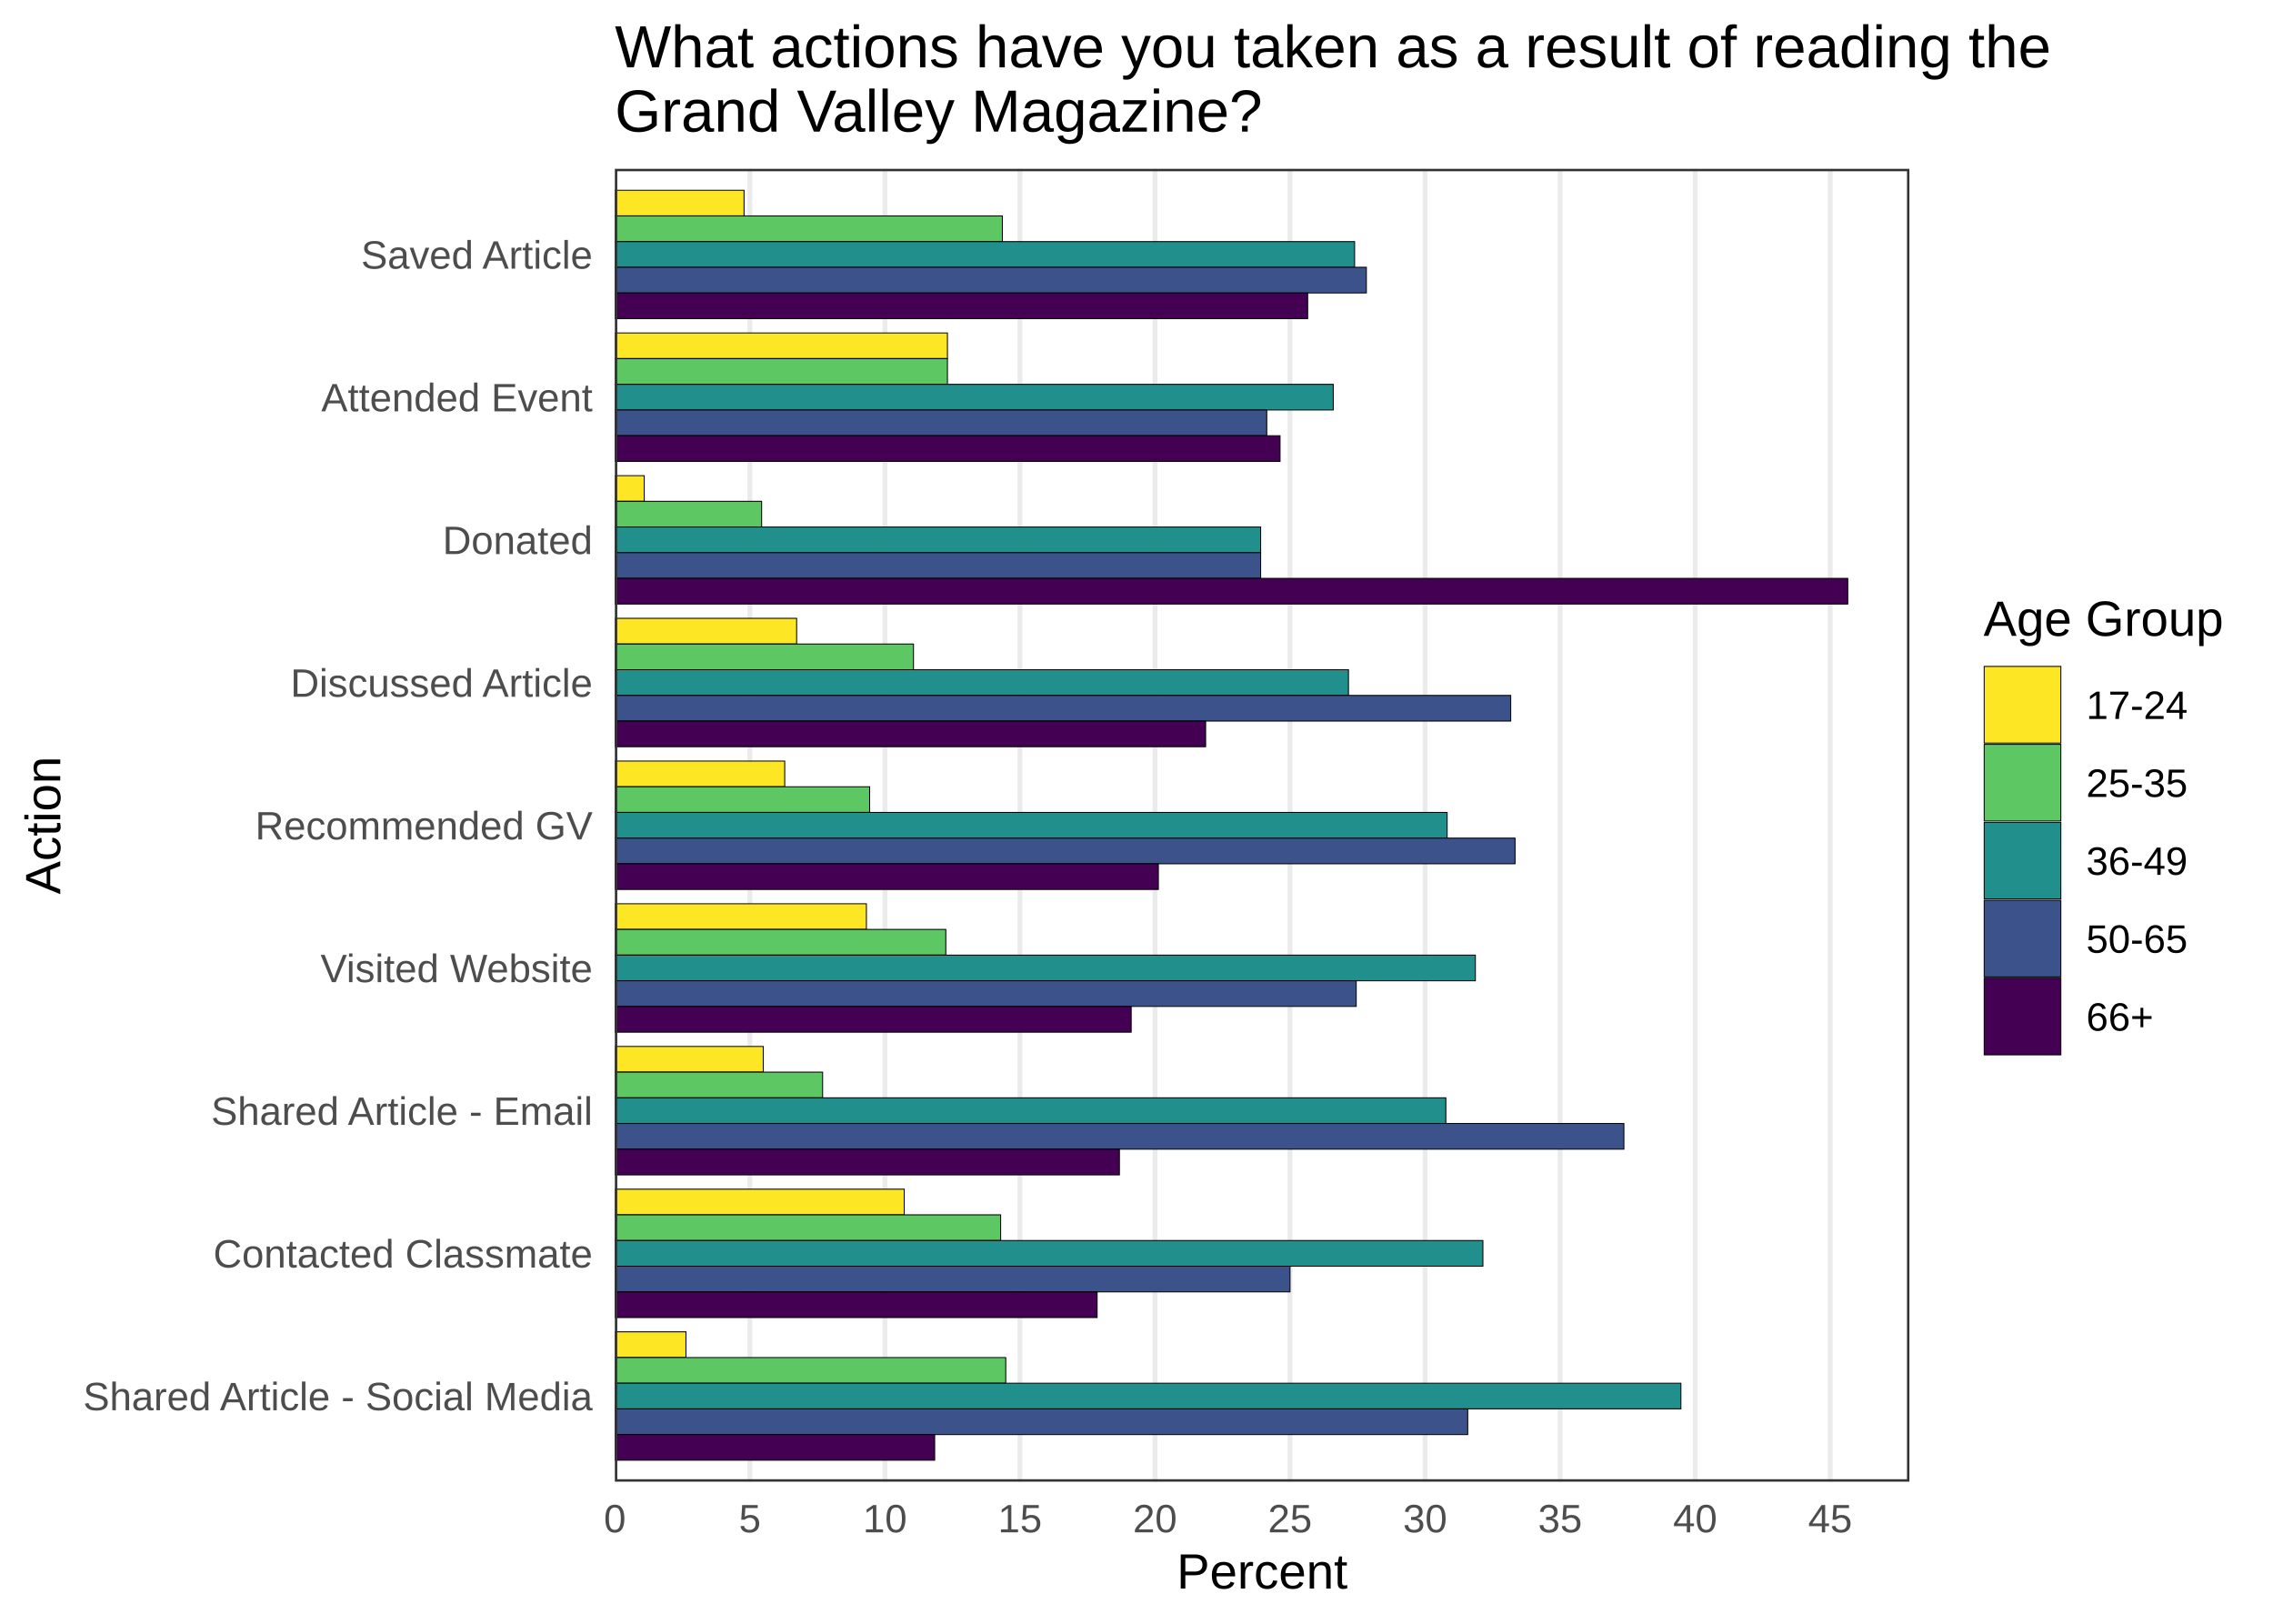
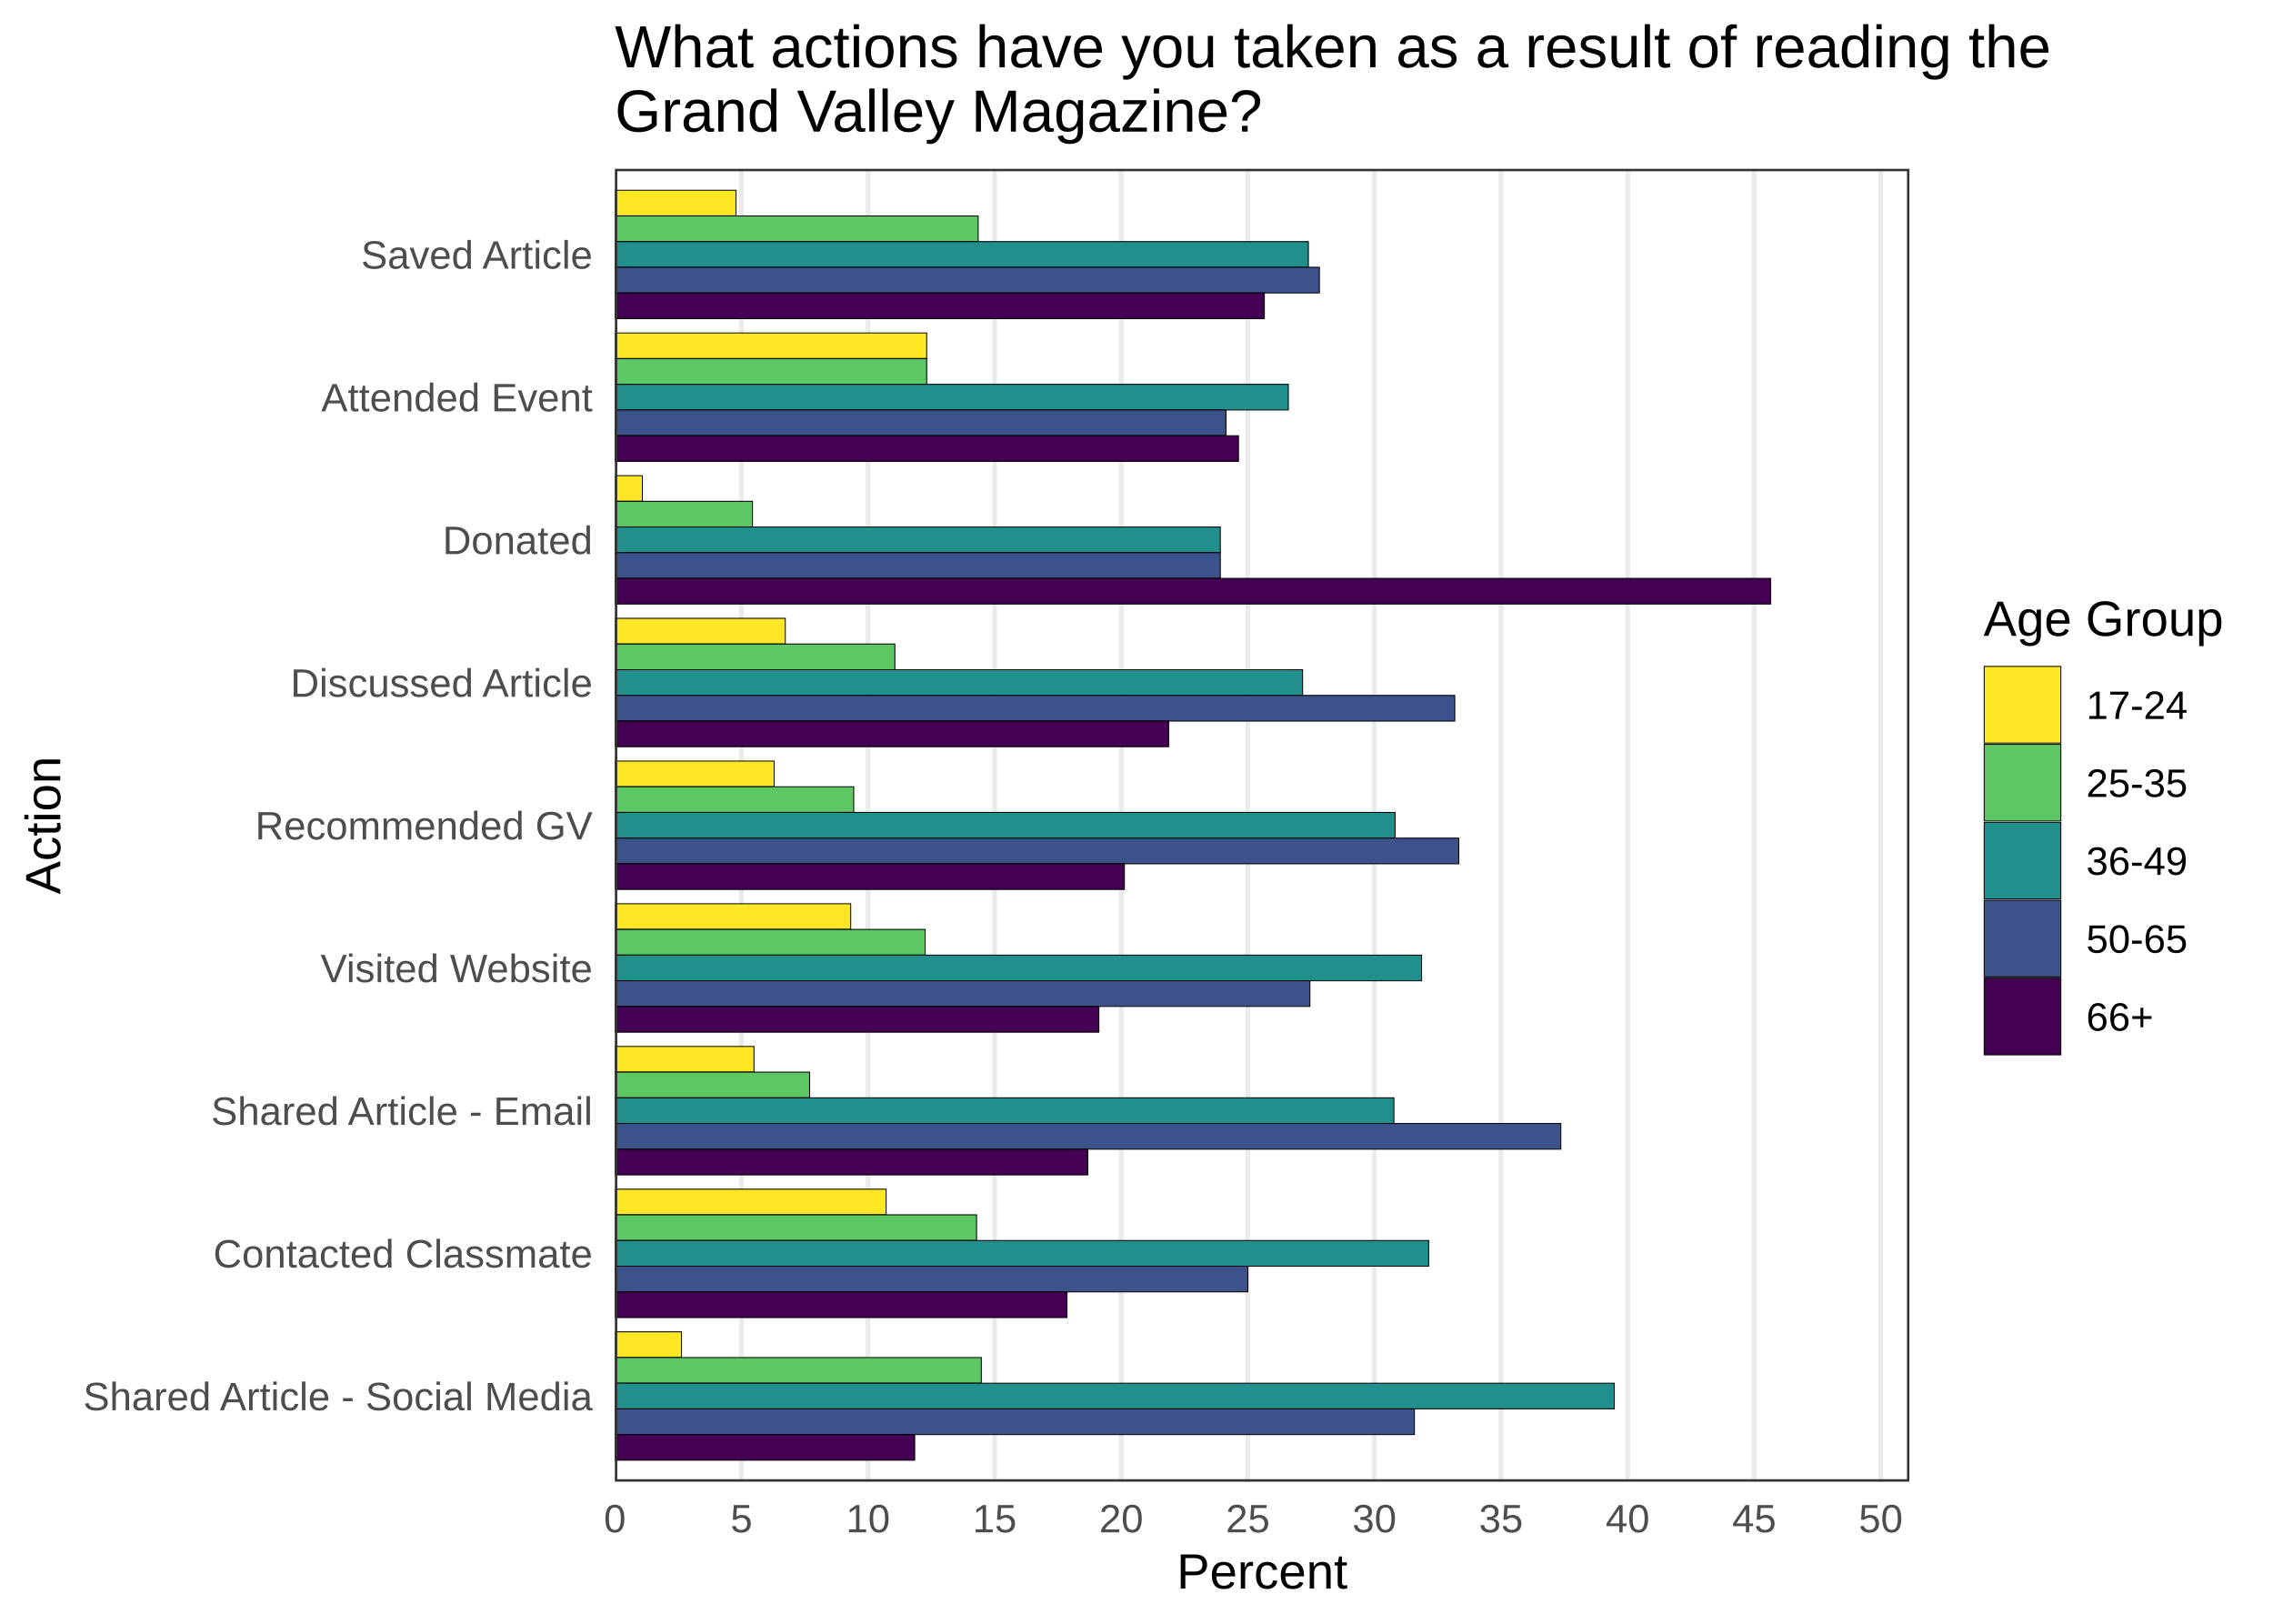
<svg xmlns="http://www.w3.org/2000/svg" class="svglite" width="504.00pt" height="360.00pt" viewBox="0 0 504.00 360.00">
  <defs>
    <style type="text/css">
    .svglite line, .svglite polyline, .svglite polygon, .svglite path, .svglite rect, .svglite circle {
      fill: none;
      stroke: #000000;
      stroke-linecap: round;
      stroke-linejoin: round;
      stroke-miterlimit: 10.00;
    }
    .svglite text {
      white-space: pre;
    }
  </style>
  </defs>
  <rect width="100%" height="100%" style="stroke: none; fill: #FFFFFF;" />
  <defs>
    <clipPath id="cpMC4wMHw1MDQuMDB8MC4wMHwzNjAuMDA=">
      <rect x="0.00" y="0.00" width="504.00" height="360.00" />
    </clipPath>
  </defs>
  <g clip-path="url(#cpMC4wMHw1MDQuMDB8MC4wMHwzNjAuMDA=)">
    <rect x="0.00" y="0.00" width="504.00" height="360.00" style="stroke-width: 1.07; stroke: #FFFFFF; fill: #FFFFFF;" />
  </g>
  <defs>
    <clipPath id="cpMTM2LjM0fDQyMy4zOHwzNy40M3wzMjguNTA=">
      <rect x="136.34" y="37.43" width="287.04" height="291.07" />
    </clipPath>
  </defs>
  <g clip-path="url(#cpMTM2LjM0fDQyMy4zOHwzNy40M3wzMjguNTA=)">
    <rect x="136.34" y="37.43" width="287.04" height="291.07" style="stroke-width: 1.07; stroke: none; fill: #FFFFFF;" />
    <polyline points="136.34,328.50 136.34,37.43 " style="stroke-width: 1.07; stroke: #EBEBEB; stroke-linecap: butt;" />
-     <polyline points="166.28,328.50 166.28,37.43 " style="stroke-width: 1.07; stroke: #EBEBEB; stroke-linecap: butt;" />
-     <polyline points="196.22,328.50 196.22,37.43 " style="stroke-width: 1.07; stroke: #EBEBEB; stroke-linecap: butt;" />
-     <polyline points="226.16,328.50 226.16,37.43 " style="stroke-width: 1.07; stroke: #EBEBEB; stroke-linecap: butt;" />
-     <polyline points="256.10,328.50 256.10,37.43 " style="stroke-width: 1.07; stroke: #EBEBEB; stroke-linecap: butt;" />
-     <polyline points="286.04,328.50 286.04,37.43 " style="stroke-width: 1.07; stroke: #EBEBEB; stroke-linecap: butt;" />
-     <polyline points="315.99,328.50 315.99,37.43 " style="stroke-width: 1.07; stroke: #EBEBEB; stroke-linecap: butt;" />
-     <polyline points="345.93,328.50 345.93,37.43 " style="stroke-width: 1.07; stroke: #EBEBEB; stroke-linecap: butt;" />
-     <polyline points="375.87,328.50 375.87,37.43 " style="stroke-width: 1.07; stroke: #EBEBEB; stroke-linecap: butt;" />
-     <polyline points="405.81,328.50 405.81,37.43 " style="stroke-width: 1.07; stroke: #EBEBEB; stroke-linecap: butt;" />
-     <rect x="136.34" y="73.82" width="73.74" height="5.69" style="stroke-width: 0.21; stroke-linecap: butt; stroke-linejoin: miter; fill: #FDE725;" />
-     <rect x="136.34" y="263.65" width="64.16" height="5.69" style="stroke-width: 0.21; stroke-linecap: butt; stroke-linejoin: miter; fill: #FDE725;" />
-     <rect x="136.34" y="137.09" width="40.30" height="5.69" style="stroke-width: 0.21; stroke-linecap: butt; stroke-linejoin: miter; fill: #FDE725;" />
-     <rect x="136.34" y="105.46" width="6.51" height="5.69" style="stroke-width: 0.21; stroke-linecap: butt; stroke-linejoin: miter; fill: #FDE725;" />
-     <rect x="136.34" y="168.73" width="37.66" height="5.69" style="stroke-width: 0.21; stroke-linecap: butt; stroke-linejoin: miter; fill: #FDE725;" />
-     <rect x="136.34" y="42.18" width="28.64" height="5.69" style="stroke-width: 0.21; stroke-linecap: butt; stroke-linejoin: miter; fill: #FDE725;" />
-     <rect x="136.34" y="232.01" width="32.90" height="5.69" style="stroke-width: 0.21; stroke-linecap: butt; stroke-linejoin: miter; fill: #FDE725;" />
-     <rect x="136.34" y="295.28" width="15.76" height="5.69" style="stroke-width: 0.21; stroke-linecap: butt; stroke-linejoin: miter; fill: #FDE725;" />
-     <rect x="136.34" y="200.37" width="55.77" height="5.69" style="stroke-width: 0.21; stroke-linecap: butt; stroke-linejoin: miter; fill: #FDE725;" />
-     <rect x="136.34" y="79.51" width="73.74" height="5.69" style="stroke-width: 0.21; stroke-linecap: butt; stroke-linejoin: miter; fill: #5DC863;" />
-     <rect x="136.34" y="269.34" width="85.54" height="5.69" style="stroke-width: 0.21; stroke-linecap: butt; stroke-linejoin: miter; fill: #5DC863;" />
-     <rect x="136.34" y="142.79" width="66.21" height="5.69" style="stroke-width: 0.21; stroke-linecap: butt; stroke-linejoin: miter; fill: #5DC863;" />
-     <rect x="136.34" y="111.15" width="32.54" height="5.69" style="stroke-width: 0.21; stroke-linecap: butt; stroke-linejoin: miter; fill: #5DC863;" />
-     <rect x="136.34" y="174.43" width="56.49" height="5.69" style="stroke-width: 0.21; stroke-linecap: butt; stroke-linejoin: miter; fill: #5DC863;" />
-     <rect x="136.34" y="47.87" width="85.92" height="5.69" style="stroke-width: 0.21; stroke-linecap: butt; stroke-linejoin: miter; fill: #5DC863;" />
-     <rect x="136.34" y="237.70" width="46.06" height="5.69" style="stroke-width: 0.21; stroke-linecap: butt; stroke-linejoin: miter; fill: #5DC863;" />
-     <rect x="136.34" y="300.98" width="86.67" height="5.69" style="stroke-width: 0.21; stroke-linecap: butt; stroke-linejoin: miter; fill: #5DC863;" />
-     <rect x="136.34" y="206.06" width="73.38" height="5.69" style="stroke-width: 0.21; stroke-linecap: butt; stroke-linejoin: miter; fill: #5DC863;" />
-     <rect x="136.34" y="85.21" width="159.29" height="5.69" style="stroke-width: 0.21; stroke-linecap: butt; stroke-linejoin: miter; fill: #21908C;" />
-     <rect x="136.34" y="275.04" width="192.47" height="5.69" style="stroke-width: 0.21; stroke-linecap: butt; stroke-linejoin: miter; fill: #21908C;" />
-     <rect x="136.34" y="148.48" width="162.66" height="5.69" style="stroke-width: 0.21; stroke-linecap: butt; stroke-linejoin: miter; fill: #21908C;" />
-     <rect x="136.34" y="116.84" width="143.19" height="5.69" style="stroke-width: 0.21; stroke-linecap: butt; stroke-linejoin: miter; fill: #21908C;" />
-     <rect x="136.34" y="180.12" width="184.54" height="5.69" style="stroke-width: 0.21; stroke-linecap: butt; stroke-linejoin: miter; fill: #21908C;" />
-     <rect x="136.34" y="53.57" width="164.02" height="5.69" style="stroke-width: 0.21; stroke-linecap: butt; stroke-linejoin: miter; fill: #21908C;" />
-     <rect x="136.34" y="243.40" width="184.25" height="5.69" style="stroke-width: 0.21; stroke-linecap: butt; stroke-linejoin: miter; fill: #21908C;" />
-     <rect x="136.34" y="306.67" width="236.37" height="5.69" style="stroke-width: 0.21; stroke-linecap: butt; stroke-linejoin: miter; fill: #21908C;" />
-     <rect x="136.34" y="211.76" width="190.80" height="5.69" style="stroke-width: 0.21; stroke-linecap: butt; stroke-linejoin: miter; fill: #21908C;" />
-     <rect x="136.34" y="90.90" width="144.54" height="5.69" style="stroke-width: 0.21; stroke-linecap: butt; stroke-linejoin: miter; fill: #3B528B;" />
-     <rect x="136.34" y="280.73" width="149.70" height="5.69" style="stroke-width: 0.21; stroke-linecap: butt; stroke-linejoin: miter; fill: #3B528B;" />
-     <rect x="136.34" y="154.18" width="198.64" height="5.69" style="stroke-width: 0.21; stroke-linecap: butt; stroke-linejoin: miter; fill: #3B528B;" />
-     <rect x="136.34" y="122.54" width="143.19" height="5.69" style="stroke-width: 0.21; stroke-linecap: butt; stroke-linejoin: miter; fill: #3B528B;" />
-     <rect x="136.34" y="185.82" width="199.60" height="5.69" style="stroke-width: 0.21; stroke-linecap: butt; stroke-linejoin: miter; fill: #3B528B;" />
-     <rect x="136.34" y="59.26" width="166.63" height="5.69" style="stroke-width: 0.21; stroke-linecap: butt; stroke-linejoin: miter; fill: #3B528B;" />
-     <rect x="136.34" y="249.09" width="223.73" height="5.69" style="stroke-width: 0.21; stroke-linecap: butt; stroke-linejoin: miter; fill: #3B528B;" />
-     <rect x="136.34" y="312.37" width="189.10" height="5.69" style="stroke-width: 0.21; stroke-linecap: butt; stroke-linejoin: miter; fill: #3B528B;" />
-     <rect x="136.34" y="217.45" width="164.38" height="5.69" style="stroke-width: 0.21; stroke-linecap: butt; stroke-linejoin: miter; fill: #3B528B;" />
-     <rect x="136.34" y="96.60" width="147.49" height="5.69" style="stroke-width: 0.21; stroke-linecap: butt; stroke-linejoin: miter; fill: #440154;" />
-     <rect x="136.34" y="286.43" width="106.93" height="5.69" style="stroke-width: 0.21; stroke-linecap: butt; stroke-linejoin: miter; fill: #440154;" />
-     <rect x="136.34" y="159.87" width="130.99" height="5.69" style="stroke-width: 0.21; stroke-linecap: butt; stroke-linejoin: miter; fill: #440154;" />
-     <rect x="136.34" y="128.23" width="273.37" height="5.69" style="stroke-width: 0.21; stroke-linecap: butt; stroke-linejoin: miter; fill: #440154;" />
-     <rect x="136.34" y="191.51" width="120.51" height="5.69" style="stroke-width: 0.21; stroke-linecap: butt; stroke-linejoin: miter; fill: #440154;" />
-     <rect x="136.34" y="64.96" width="153.61" height="5.69" style="stroke-width: 0.21; stroke-linecap: butt; stroke-linejoin: miter; fill: #440154;" />
-     <rect x="136.34" y="254.79" width="111.87" height="5.69" style="stroke-width: 0.21; stroke-linecap: butt; stroke-linejoin: miter; fill: #440154;" />
-     <rect x="136.34" y="318.06" width="70.91" height="5.69" style="stroke-width: 0.21; stroke-linecap: butt; stroke-linejoin: miter; fill: #440154;" />
-     <rect x="136.34" y="223.15" width="114.48" height="5.69" style="stroke-width: 0.21; stroke-linecap: butt; stroke-linejoin: miter; fill: #440154;" />
+     <polyline points="164.41,328.50 164.41,37.43 " style="stroke-width: 1.07; stroke: #EBEBEB; stroke-linecap: butt;" />
+     <polyline points="192.48,328.50 192.48,37.43 " style="stroke-width: 1.07; stroke: #EBEBEB; stroke-linecap: butt;" />
+     <polyline points="220.55,328.50 220.55,37.43 " style="stroke-width: 1.07; stroke: #EBEBEB; stroke-linecap: butt;" />
+     <polyline points="248.62,328.50 248.62,37.43 " style="stroke-width: 1.07; stroke: #EBEBEB; stroke-linecap: butt;" />
+     <polyline points="276.69,328.50 276.69,37.43 " style="stroke-width: 1.07; stroke: #EBEBEB; stroke-linecap: butt;" />
+     <polyline points="304.76,328.50 304.76,37.43 " style="stroke-width: 1.07; stroke: #EBEBEB; stroke-linecap: butt;" />
+     <polyline points="332.83,328.50 332.83,37.43 " style="stroke-width: 1.07; stroke: #EBEBEB; stroke-linecap: butt;" />
+     <polyline points="360.90,328.50 360.90,37.43 " style="stroke-width: 1.07; stroke: #EBEBEB; stroke-linecap: butt;" />
+     <polyline points="388.97,328.50 388.97,37.43 " style="stroke-width: 1.07; stroke: #EBEBEB; stroke-linecap: butt;" />
+     <polyline points="417.03,328.50 417.03,37.43 " style="stroke-width: 1.07; stroke: #EBEBEB; stroke-linecap: butt;" />
+     <rect x="136.34" y="73.82" width="69.14" height="5.69" style="stroke-width: 0.21; stroke-linecap: butt; stroke-linejoin: miter; fill: #FDE725;" />
+     <rect x="136.34" y="263.65" width="60.15" height="5.69" style="stroke-width: 0.21; stroke-linecap: butt; stroke-linejoin: miter; fill: #FDE725;" />
+     <rect x="136.34" y="137.09" width="37.79" height="5.69" style="stroke-width: 0.21; stroke-linecap: butt; stroke-linejoin: miter; fill: #FDE725;" />
+     <rect x="136.34" y="105.46" width="6.10" height="5.69" style="stroke-width: 0.21; stroke-linecap: butt; stroke-linejoin: miter; fill: #FDE725;" />
+     <rect x="136.34" y="168.73" width="35.31" height="5.69" style="stroke-width: 0.21; stroke-linecap: butt; stroke-linejoin: miter; fill: #FDE725;" />
+     <rect x="136.34" y="42.18" width="26.85" height="5.69" style="stroke-width: 0.21; stroke-linecap: butt; stroke-linejoin: miter; fill: #FDE725;" />
+     <rect x="136.34" y="232.01" width="30.85" height="5.69" style="stroke-width: 0.21; stroke-linecap: butt; stroke-linejoin: miter; fill: #FDE725;" />
+     <rect x="136.34" y="295.28" width="14.77" height="5.69" style="stroke-width: 0.21; stroke-linecap: butt; stroke-linejoin: miter; fill: #FDE725;" />
+     <rect x="136.34" y="200.37" width="52.29" height="5.69" style="stroke-width: 0.21; stroke-linecap: butt; stroke-linejoin: miter; fill: #FDE725;" />
+     <rect x="136.34" y="79.51" width="69.14" height="5.69" style="stroke-width: 0.21; stroke-linecap: butt; stroke-linejoin: miter; fill: #5DC863;" />
+     <rect x="136.34" y="269.34" width="80.20" height="5.69" style="stroke-width: 0.21; stroke-linecap: butt; stroke-linejoin: miter; fill: #5DC863;" />
+     <rect x="136.34" y="142.79" width="62.08" height="5.69" style="stroke-width: 0.21; stroke-linecap: butt; stroke-linejoin: miter; fill: #5DC863;" />
+     <rect x="136.34" y="111.15" width="30.51" height="5.69" style="stroke-width: 0.21; stroke-linecap: butt; stroke-linejoin: miter; fill: #5DC863;" />
+     <rect x="136.34" y="174.43" width="52.96" height="5.69" style="stroke-width: 0.21; stroke-linecap: butt; stroke-linejoin: miter; fill: #5DC863;" />
+     <rect x="136.34" y="47.87" width="80.55" height="5.69" style="stroke-width: 0.21; stroke-linecap: butt; stroke-linejoin: miter; fill: #5DC863;" />
+     <rect x="136.34" y="237.70" width="43.18" height="5.69" style="stroke-width: 0.21; stroke-linecap: butt; stroke-linejoin: miter; fill: #5DC863;" />
+     <rect x="136.34" y="300.98" width="81.25" height="5.69" style="stroke-width: 0.21; stroke-linecap: butt; stroke-linejoin: miter; fill: #5DC863;" />
+     <rect x="136.34" y="206.06" width="68.80" height="5.69" style="stroke-width: 0.21; stroke-linecap: butt; stroke-linejoin: miter; fill: #5DC863;" />
+     <rect x="136.34" y="85.21" width="149.33" height="5.69" style="stroke-width: 0.21; stroke-linecap: butt; stroke-linejoin: miter; fill: #21908C;" />
+     <rect x="136.34" y="275.04" width="180.44" height="5.69" style="stroke-width: 0.21; stroke-linecap: butt; stroke-linejoin: miter; fill: #21908C;" />
+     <rect x="136.34" y="148.48" width="152.49" height="5.69" style="stroke-width: 0.21; stroke-linecap: butt; stroke-linejoin: miter; fill: #21908C;" />
+     <rect x="136.34" y="116.84" width="134.24" height="5.69" style="stroke-width: 0.21; stroke-linecap: butt; stroke-linejoin: miter; fill: #21908C;" />
+     <rect x="136.34" y="180.12" width="173.00" height="5.69" style="stroke-width: 0.21; stroke-linecap: butt; stroke-linejoin: miter; fill: #21908C;" />
+     <rect x="136.34" y="53.57" width="153.77" height="5.69" style="stroke-width: 0.21; stroke-linecap: butt; stroke-linejoin: miter; fill: #21908C;" />
+     <rect x="136.34" y="243.40" width="172.73" height="5.69" style="stroke-width: 0.21; stroke-linecap: butt; stroke-linejoin: miter; fill: #21908C;" />
+     <rect x="136.34" y="306.67" width="221.60" height="5.69" style="stroke-width: 0.21; stroke-linecap: butt; stroke-linejoin: miter; fill: #21908C;" />
+     <rect x="136.34" y="211.76" width="178.87" height="5.69" style="stroke-width: 0.21; stroke-linecap: butt; stroke-linejoin: miter; fill: #21908C;" />
+     <rect x="136.34" y="90.90" width="135.51" height="5.69" style="stroke-width: 0.21; stroke-linecap: butt; stroke-linejoin: miter; fill: #3B528B;" />
+     <rect x="136.34" y="280.73" width="140.35" height="5.69" style="stroke-width: 0.21; stroke-linecap: butt; stroke-linejoin: miter; fill: #3B528B;" />
+     <rect x="136.34" y="154.18" width="186.23" height="5.69" style="stroke-width: 0.21; stroke-linecap: butt; stroke-linejoin: miter; fill: #3B528B;" />
+     <rect x="136.34" y="122.54" width="134.24" height="5.69" style="stroke-width: 0.21; stroke-linecap: butt; stroke-linejoin: miter; fill: #3B528B;" />
+     <rect x="136.34" y="185.82" width="187.13" height="5.69" style="stroke-width: 0.21; stroke-linecap: butt; stroke-linejoin: miter; fill: #3B528B;" />
+     <rect x="136.34" y="59.26" width="156.21" height="5.69" style="stroke-width: 0.21; stroke-linecap: butt; stroke-linejoin: miter; fill: #3B528B;" />
+     <rect x="136.34" y="249.09" width="209.75" height="5.69" style="stroke-width: 0.21; stroke-linecap: butt; stroke-linejoin: miter; fill: #3B528B;" />
+     <rect x="136.34" y="312.37" width="177.28" height="5.69" style="stroke-width: 0.21; stroke-linecap: butt; stroke-linejoin: miter; fill: #3B528B;" />
+     <rect x="136.34" y="217.45" width="154.11" height="5.69" style="stroke-width: 0.21; stroke-linecap: butt; stroke-linejoin: miter; fill: #3B528B;" />
+     <rect x="136.34" y="96.60" width="138.27" height="5.69" style="stroke-width: 0.21; stroke-linecap: butt; stroke-linejoin: miter; fill: #440154;" />
+     <rect x="136.34" y="286.43" width="100.25" height="5.69" style="stroke-width: 0.21; stroke-linecap: butt; stroke-linejoin: miter; fill: #440154;" />
+     <rect x="136.34" y="159.87" width="122.80" height="5.69" style="stroke-width: 0.21; stroke-linecap: butt; stroke-linejoin: miter; fill: #440154;" />
+     <rect x="136.34" y="128.23" width="256.28" height="5.69" style="stroke-width: 0.21; stroke-linecap: butt; stroke-linejoin: miter; fill: #440154;" />
+     <rect x="136.34" y="191.51" width="112.98" height="5.69" style="stroke-width: 0.21; stroke-linecap: butt; stroke-linejoin: miter; fill: #440154;" />
+     <rect x="136.34" y="64.96" width="144.01" height="5.69" style="stroke-width: 0.21; stroke-linecap: butt; stroke-linejoin: miter; fill: #440154;" />
+     <rect x="136.34" y="254.79" width="104.87" height="5.69" style="stroke-width: 0.21; stroke-linecap: butt; stroke-linejoin: miter; fill: #440154;" />
+     <rect x="136.34" y="318.06" width="66.48" height="5.69" style="stroke-width: 0.21; stroke-linecap: butt; stroke-linejoin: miter; fill: #440154;" />
+     <rect x="136.34" y="223.15" width="107.32" height="5.69" style="stroke-width: 0.21; stroke-linecap: butt; stroke-linejoin: miter; fill: #440154;" />
    <rect x="136.34" y="37.43" width="287.04" height="291.07" style="stroke-width: 1.07; stroke: #333333;" />
  </g>
  <g clip-path="url(#cpMC4wMHw1MDQuMDB8MC4wMHwzNjAuMDA=)">
    <text x="131.41" y="312.67" text-anchor="end" style="font-size: 8.80px;fill: #4D4D4D; font-family: &quot;Arial&quot;;" textLength="113.00px" lengthAdjust="spacingAndGlyphs">Shared Article - Social Media</text>
    <text x="131.41" y="281.03" text-anchor="end" style="font-size: 8.80px;fill: #4D4D4D; font-family: &quot;Arial&quot;;" textLength="84.14px" lengthAdjust="spacingAndGlyphs">Contacted Classmate</text>
    <text x="131.41" y="249.39" text-anchor="end" style="font-size: 8.80px;fill: #4D4D4D; font-family: &quot;Arial&quot;;" textLength="84.61px" lengthAdjust="spacingAndGlyphs">Shared Article - Email</text>
    <text x="131.41" y="217.76" text-anchor="end" style="font-size: 8.80px;fill: #4D4D4D; font-family: &quot;Arial&quot;;" textLength="60.33px" lengthAdjust="spacingAndGlyphs">Visited Website</text>
    <text x="131.41" y="186.12" text-anchor="end" style="font-size: 8.80px;fill: #4D4D4D; font-family: &quot;Arial&quot;;" textLength="74.84px" lengthAdjust="spacingAndGlyphs">Recommended GV</text>
    <text x="131.41" y="154.48" text-anchor="end" style="font-size: 8.80px;fill: #4D4D4D; font-family: &quot;Arial&quot;;" textLength="67.00px" lengthAdjust="spacingAndGlyphs">Discussed Article</text>
    <text x="131.41" y="122.84" text-anchor="end" style="font-size: 8.80px;fill: #4D4D4D; font-family: &quot;Arial&quot;;" textLength="33.28px" lengthAdjust="spacingAndGlyphs">Donated</text>
    <text x="131.41" y="91.20" text-anchor="end" style="font-size: 8.80px;fill: #4D4D4D; font-family: &quot;Arial&quot;;" textLength="60.20px" lengthAdjust="spacingAndGlyphs">Attended Event</text>
    <text x="131.41" y="59.57" text-anchor="end" style="font-size: 8.80px;fill: #4D4D4D; font-family: &quot;Arial&quot;;" textLength="51.36px" lengthAdjust="spacingAndGlyphs">Saved Article</text>
    <text x="136.34" y="339.74" text-anchor="middle" style="font-size: 8.80px;fill: #4D4D4D; font-family: &quot;Arial&quot;;" textLength="4.90px" lengthAdjust="spacingAndGlyphs">0</text>
-     <text x="166.28" y="339.74" text-anchor="middle" style="font-size: 8.80px;fill: #4D4D4D; font-family: &quot;Arial&quot;;" textLength="4.90px" lengthAdjust="spacingAndGlyphs">5</text>
-     <text x="196.22" y="339.74" text-anchor="middle" style="font-size: 8.80px;fill: #4D4D4D; font-family: &quot;Arial&quot;;" textLength="9.79px" lengthAdjust="spacingAndGlyphs">10</text>
-     <text x="226.16" y="339.74" text-anchor="middle" style="font-size: 8.80px;fill: #4D4D4D; font-family: &quot;Arial&quot;;" textLength="9.79px" lengthAdjust="spacingAndGlyphs">15</text>
-     <text x="256.10" y="339.74" text-anchor="middle" style="font-size: 8.80px;fill: #4D4D4D; font-family: &quot;Arial&quot;;" textLength="9.79px" lengthAdjust="spacingAndGlyphs">20</text>
-     <text x="286.04" y="339.74" text-anchor="middle" style="font-size: 8.80px;fill: #4D4D4D; font-family: &quot;Arial&quot;;" textLength="9.79px" lengthAdjust="spacingAndGlyphs">25</text>
-     <text x="315.99" y="339.74" text-anchor="middle" style="font-size: 8.80px;fill: #4D4D4D; font-family: &quot;Arial&quot;;" textLength="9.79px" lengthAdjust="spacingAndGlyphs">30</text>
-     <text x="345.93" y="339.74" text-anchor="middle" style="font-size: 8.80px;fill: #4D4D4D; font-family: &quot;Arial&quot;;" textLength="9.79px" lengthAdjust="spacingAndGlyphs">35</text>
-     <text x="375.87" y="339.74" text-anchor="middle" style="font-size: 8.80px;fill: #4D4D4D; font-family: &quot;Arial&quot;;" textLength="9.79px" lengthAdjust="spacingAndGlyphs">40</text>
-     <text x="405.81" y="339.74" text-anchor="middle" style="font-size: 8.80px;fill: #4D4D4D; font-family: &quot;Arial&quot;;" textLength="9.79px" lengthAdjust="spacingAndGlyphs">45</text>
+     <text x="164.41" y="339.74" text-anchor="middle" style="font-size: 8.80px;fill: #4D4D4D; font-family: &quot;Arial&quot;;" textLength="4.90px" lengthAdjust="spacingAndGlyphs">5</text>
+     <text x="192.48" y="339.74" text-anchor="middle" style="font-size: 8.80px;fill: #4D4D4D; font-family: &quot;Arial&quot;;" textLength="9.79px" lengthAdjust="spacingAndGlyphs">10</text>
+     <text x="220.55" y="339.74" text-anchor="middle" style="font-size: 8.80px;fill: #4D4D4D; font-family: &quot;Arial&quot;;" textLength="9.79px" lengthAdjust="spacingAndGlyphs">15</text>
+     <text x="248.62" y="339.74" text-anchor="middle" style="font-size: 8.80px;fill: #4D4D4D; font-family: &quot;Arial&quot;;" textLength="9.79px" lengthAdjust="spacingAndGlyphs">20</text>
+     <text x="276.69" y="339.74" text-anchor="middle" style="font-size: 8.80px;fill: #4D4D4D; font-family: &quot;Arial&quot;;" textLength="9.79px" lengthAdjust="spacingAndGlyphs">25</text>
+     <text x="304.76" y="339.74" text-anchor="middle" style="font-size: 8.80px;fill: #4D4D4D; font-family: &quot;Arial&quot;;" textLength="9.79px" lengthAdjust="spacingAndGlyphs">30</text>
+     <text x="332.83" y="339.74" text-anchor="middle" style="font-size: 8.80px;fill: #4D4D4D; font-family: &quot;Arial&quot;;" textLength="9.79px" lengthAdjust="spacingAndGlyphs">35</text>
+     <text x="360.90" y="339.74" text-anchor="middle" style="font-size: 8.80px;fill: #4D4D4D; font-family: &quot;Arial&quot;;" textLength="9.79px" lengthAdjust="spacingAndGlyphs">40</text>
+     <text x="388.97" y="339.74" text-anchor="middle" style="font-size: 8.80px;fill: #4D4D4D; font-family: &quot;Arial&quot;;" textLength="9.79px" lengthAdjust="spacingAndGlyphs">45</text>
+     <text x="417.03" y="339.74" text-anchor="middle" style="font-size: 8.80px;fill: #4D4D4D; font-family: &quot;Arial&quot;;" textLength="9.79px" lengthAdjust="spacingAndGlyphs">50</text>
    <text x="279.86" y="352.20" text-anchor="middle" style="font-size: 11.00px; font-family: &quot;Arial&quot;;" textLength="37.92px" lengthAdjust="spacingAndGlyphs">Percent</text>
    <text transform="translate(13.36,182.97) rotate(-90)" text-anchor="middle" style="font-size: 11.00px; font-family: &quot;Arial&quot;;" textLength="30.58px" lengthAdjust="spacingAndGlyphs">Action</text>
    <rect x="434.34" y="126.45" width="64.18" height="113.03" style="stroke-width: 1.07; stroke: none; fill: #FFFFFF;" />
    <text x="439.82" y="140.97" style="font-size: 11.00px; font-family: &quot;Arial&quot;;" textLength="53.22px" lengthAdjust="spacingAndGlyphs">Age Group</text>
    <rect x="439.82" y="147.61" width="17.28" height="17.28" style="stroke-width: 1.07; stroke: none; fill: #FFFFFF;" />
    <rect x="439.96" y="147.75" width="17.00" height="17.00" style="stroke-width: 0.21; stroke-linecap: butt; stroke-linejoin: miter; fill: #FDE725;" />
    <rect x="439.82" y="164.89" width="17.28" height="17.28" style="stroke-width: 1.07; stroke: none; fill: #FFFFFF;" />
    <rect x="439.96" y="165.03" width="17.00" height="17.00" style="stroke-width: 0.21; stroke-linecap: butt; stroke-linejoin: miter; fill: #5DC863;" />
    <rect x="439.82" y="182.17" width="17.28" height="17.28" style="stroke-width: 1.07; stroke: none; fill: #FFFFFF;" />
    <rect x="439.96" y="182.31" width="17.00" height="17.00" style="stroke-width: 0.21; stroke-linecap: butt; stroke-linejoin: miter; fill: #21908C;" />
    <rect x="439.82" y="199.45" width="17.28" height="17.28" style="stroke-width: 1.07; stroke: none; fill: #FFFFFF;" />
    <rect x="439.96" y="199.59" width="17.00" height="17.00" style="stroke-width: 0.21; stroke-linecap: butt; stroke-linejoin: miter; fill: #3B528B;" />
    <rect x="439.82" y="216.73" width="17.28" height="17.28" style="stroke-width: 1.07; stroke: none; fill: #FFFFFF;" />
    <rect x="439.96" y="216.87" width="17.00" height="17.00" style="stroke-width: 0.21; stroke-linecap: butt; stroke-linejoin: miter; fill: #440154;" />
    <text x="462.58" y="159.40" style="font-size: 8.80px; font-family: &quot;Arial&quot;;" textLength="22.51px" lengthAdjust="spacingAndGlyphs">17-24</text>
    <text x="462.58" y="176.68" style="font-size: 8.80px; font-family: &quot;Arial&quot;;" textLength="22.51px" lengthAdjust="spacingAndGlyphs">25-35</text>
    <text x="462.58" y="193.96" style="font-size: 8.80px; font-family: &quot;Arial&quot;;" textLength="22.51px" lengthAdjust="spacingAndGlyphs">36-49</text>
    <text x="462.58" y="211.24" style="font-size: 8.80px; font-family: &quot;Arial&quot;;" textLength="22.51px" lengthAdjust="spacingAndGlyphs">50-65</text>
    <text x="462.58" y="228.52" style="font-size: 8.80px; font-family: &quot;Arial&quot;;" textLength="14.93px" lengthAdjust="spacingAndGlyphs">66+</text>
    <text x="136.34" y="14.93" style="font-size: 13.20px; font-family: &quot;Arial&quot;;" textLength="321.91px" lengthAdjust="spacingAndGlyphs">What actions have you taken as a result of reading the </text>
    <text x="136.34" y="29.18" style="font-size: 13.20px; font-family: &quot;Arial&quot;;" textLength="143.47px" lengthAdjust="spacingAndGlyphs">Grand Valley Magazine?</text>
  </g>
</svg>
